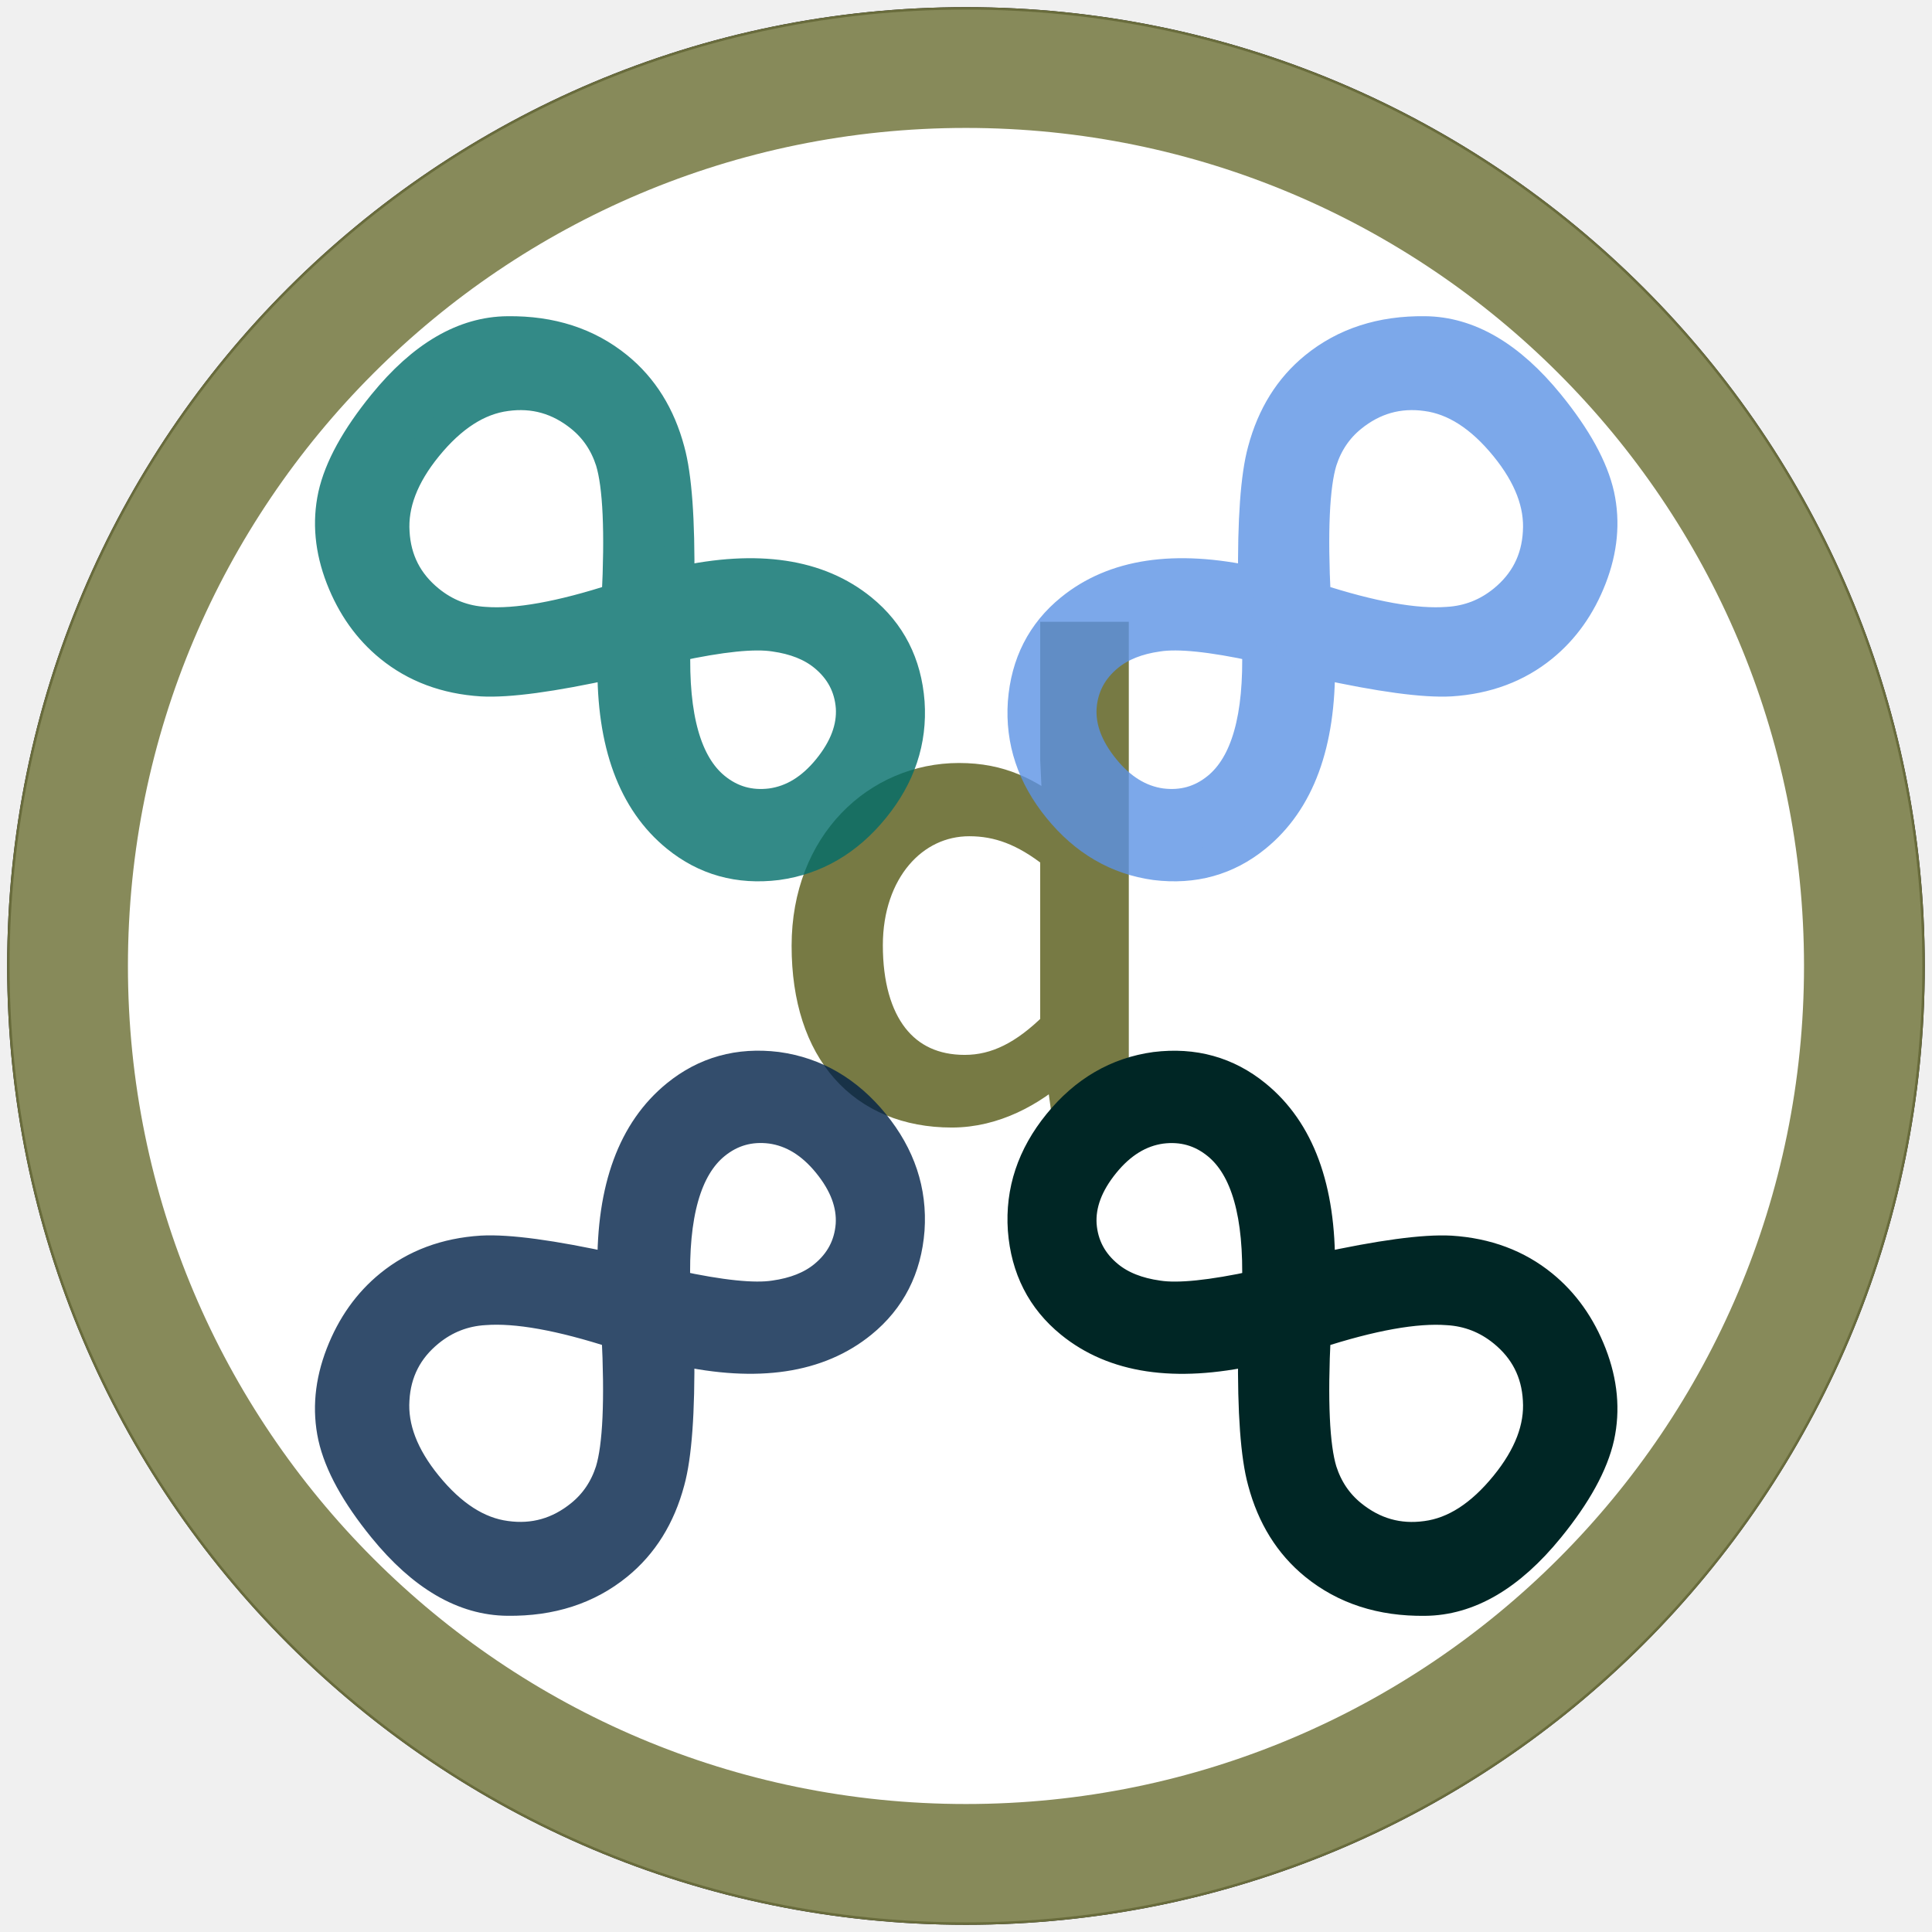
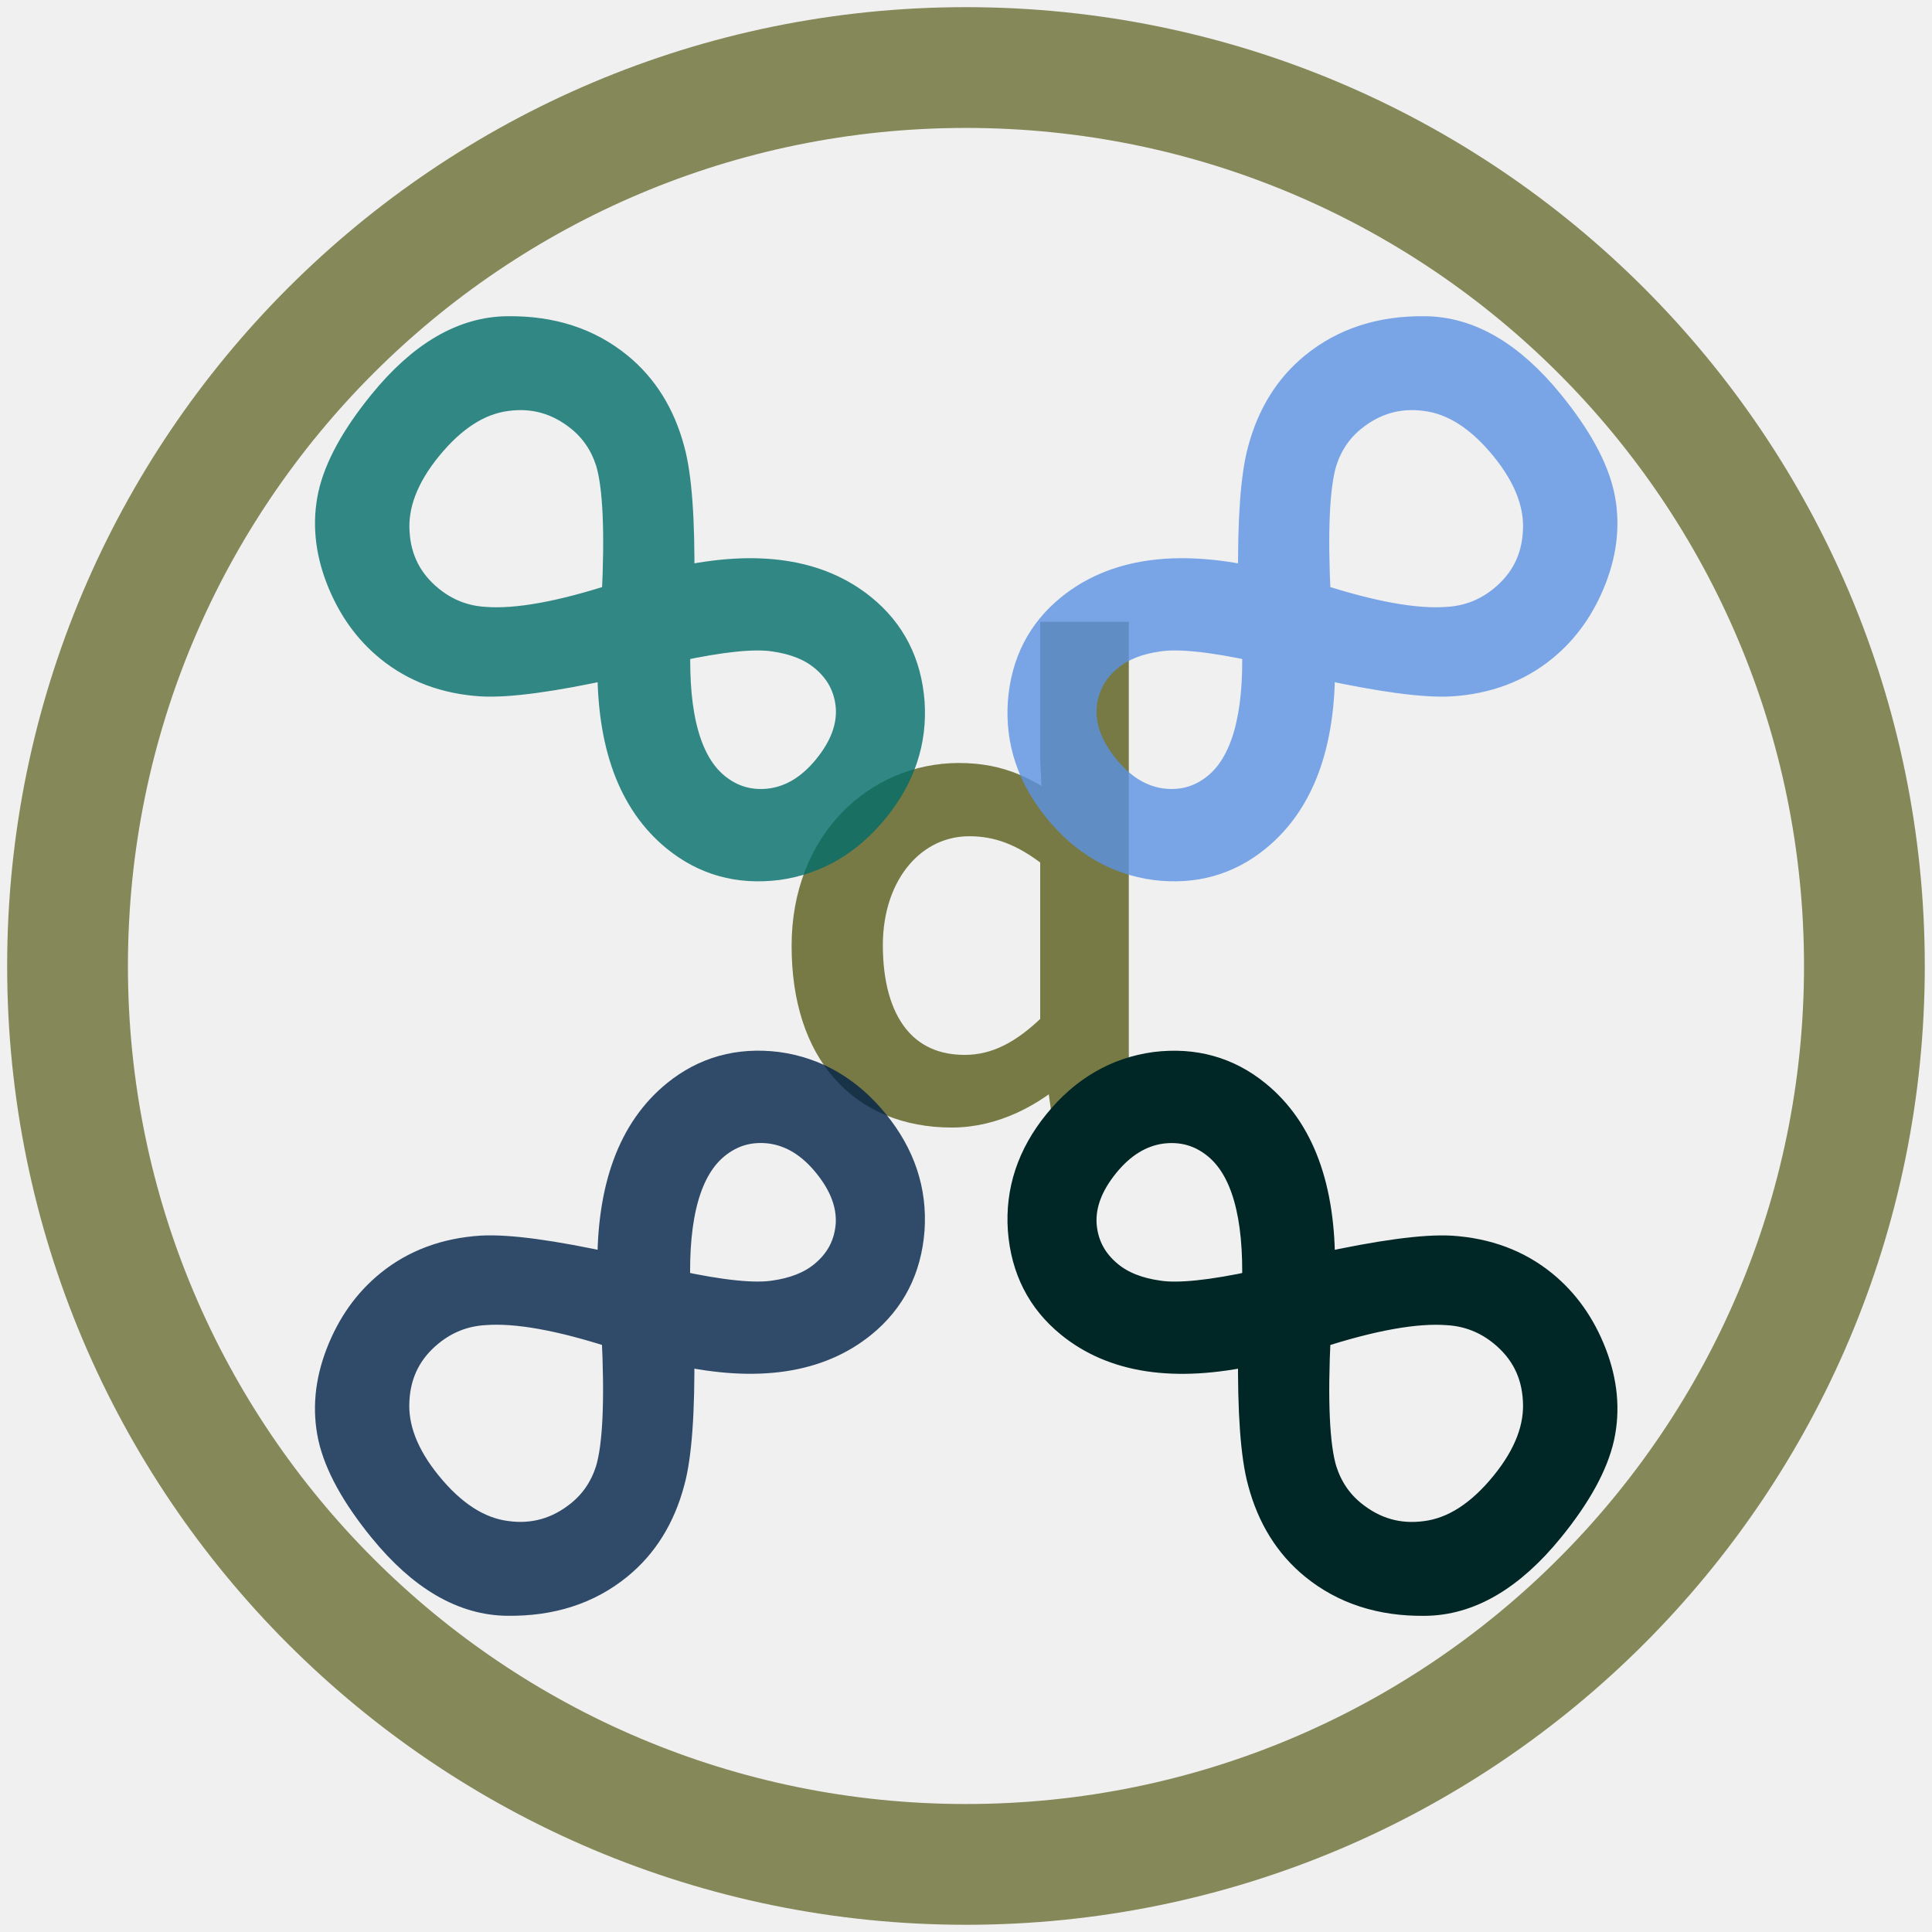
- <svg xmlns="http://www.w3.org/2000/svg" width="128" height="128" viewBox="0 0 33.867 33.867" version="1.1" id="svg6">
-   <defs id="defs6" />
-   <g style="display:inline" id="g1">
-     <ellipse style="display:inline;opacity:1;fill:#ffffff;fill-opacity:1;stroke:#000000;stroke-width:0.085;stroke-linecap:round;stroke-linejoin:round;stroke-miterlimit:0.5;paint-order:stroke fill markers" id="path7" cx="16.933" cy="16.933" rx="16.765" ry="16.765" />
-     <path style="display:inline;opacity:0.88;fill:#ffffff;fill-opacity:0;stroke:#777a44;stroke-width:2.117" d="M 31.75,16.107 A 15.749,15.749 0 0 1 16.001,31.856 15.749,15.749 0 0 1 0.252,16.107 15.749,15.749 0 0 1 16.001,0.358 15.749,15.749 0 0 1 31.75,16.107 Z" fill="none" transform="translate(0.932,0.826)" id="path1" />
+ <svg xmlns="http://www.w3.org/2000/svg" width="128" height="128" viewBox="0 0 33.867 33.867">
+   <g style="display:inline">
+     <path style="opacity:.88;fill:#fff;fill-opacity:0;stroke:#777a44;stroke-width:2.117" d="M31.75 16.107a15.749 15.749 0 0 1-15.749 15.749A15.749 15.749 0 0 1 .252 16.107 15.749 15.749 0 0 1 16.001.358 15.749 15.749 0 0 1 31.75 16.107Z" fill="none" transform="translate(.932 .826)" />
  </g>
-   <g style="font-size:10.841px;font-family:Arial;-inkscape-font-specification:Arial;display:inline;opacity:1;fill:#777a44;stroke:#777a44;stroke-width:0.509" id="g2">
-     <path d="m 15.05,19.57 c 0.704,0 1.322,-0.38 1.788,-0.835 h 0.032 l 0.087,0.694 h 0.802 v -8.63 h -0.975 v 2.266 l 0.043,1.02 c -0.52,-0.434 -0.965,-0.695 -1.659,-0.695 -1.344,0 -2.547,1.193 -2.547,3.101 0,1.962 0.954,3.079 2.428,3.079 z m 0.216,-0.824 c -1.04,0 -1.626,-0.846 -1.626,-2.266 0,-1.344 0.748,-2.255 1.702,-2.255 0.488,0 0.932,0.174 1.442,0.618 v 3.09 c -0.499,0.542 -0.976,0.813 -1.518,0.813 z" style="font-family:'Noto Sans TC';-inkscape-font-specification:'Noto Sans TC';stroke-width:0.509" transform="matrix(1.04674,0,0,0.95534,0.932,0.826)" aria-label="d" id="path2" />
+   <g style="font-size:10.841px;font-family:Arial;-inkscape-font-specification:Arial;opacity:1;fill:#777a44;stroke:#777a44;stroke-width:.509">
+     <path d="M15.05 19.57c.704 0 1.322-.38 1.788-.835h.032l.087.694h.802v-8.63h-.975v2.266l.043 1.02c-.52-.434-.965-.695-1.659-.695-1.344 0-2.547 1.193-2.547 3.101 0 1.962.954 3.079 2.428 3.079zm.216-.824c-1.04 0-1.626-.846-1.626-2.266 0-1.344.748-2.255 1.702-2.255.488 0 .932.174 1.442.618v3.09c-.499.542-.976.813-1.518.813z" style="font-family:'Noto Sans TC';-inkscape-font-specification:'Noto Sans TC';stroke-width:.509" transform="matrix(1.04674 0 0 .95534 .932 .826)" aria-label="d" />
  </g>
-   <g style="font-size:19.756px;font-family:Arial;-inkscape-font-specification:Arial;display:inline;opacity:0.8;fill:#002147;stroke:#002147;stroke-width:0.53" id="g3">
-     <path d="m 6.203,-19.918 q 1.013,-1.273 1.582,-1.678 0.772,-0.56 1.63,-0.56 1.013,0 1.891,0.733 0.888,0.734 0.888,2.364 0,1.138 -0.328,1.794 -0.328,0.646 -1.023,1.042 -0.694,0.395 -1.427,0.395 -0.859,0 -1.63,-0.55 -0.57,-0.414 -1.583,-1.688 -1.312,1.65 -2.787,1.65 -0.975,0 -1.679,-0.733 -0.694,-0.743 -0.694,-1.843 0,-1.09 0.694,-1.833 0.704,-0.742 1.679,-0.742 1.475,0 2.787,1.65 z M 6.87,-19 q 0.84,1.302 1.534,1.784 0.443,0.319 0.993,0.319 0.733,0 1.225,-0.54 0.502,-0.54 0.502,-1.525 0,-1.022 -0.511,-1.563 -0.502,-0.54 -1.254,-0.54 -0.473,0 -0.888,0.27 -0.56,0.377 -1.601,1.795 z m -1.331,0.01 q -0.772,-0.965 -1.235,-1.236 -0.463,-0.28 -0.887,-0.28 -0.56,0 -0.936,0.396 -0.367,0.396 -0.367,1.09 0,0.685 0.386,1.1 0.386,0.405 0.936,0.405 0.974,0 2.103,-1.476 z" style="stroke-width:0.53" transform="rotate(140.856,1.306,2.89)" aria-label="∞" id="path3" />
+   <g style="font-size:19.756px;font-family:Arial;-inkscape-font-specification:Arial;opacity:.8;fill:#002147;stroke:#002147;stroke-width:.53">
+     <path d="M6.203-19.918q1.013-1.273 1.582-1.678.772-.56 1.63-.56 1.013 0 1.891.733.888.734.888 2.364 0 1.138-.328 1.794-.328.646-1.023 1.042-.694.395-1.427.395-.859 0-1.63-.55-.57-.414-1.583-1.688-1.312 1.65-2.787 1.65-.975 0-1.679-.733-.694-.743-.694-1.843 0-1.09.694-1.833.704-.742 1.679-.742 1.475 0 2.787 1.65zM6.87-19q.84 1.302 1.534 1.784.443.319.993.319.733 0 1.225-.54.502-.54.502-1.525 0-1.022-.511-1.563-.502-.54-1.254-.54-.473 0-.888.27-.56.377-1.601 1.795zm-1.331.01q-.772-.965-1.235-1.236-.463-.28-.887-.28-.56 0-.936.396-.367.396-.367 1.09 0 .685.386 1.1.386.405.936.405.974 0 2.103-1.476z" style="stroke-width:.53" transform="rotate(140.856 1.306 2.89)" aria-label="∞" />
  </g>
-   <g style="font-size:19.756px;font-family:Arial;-inkscape-font-specification:Arial;display:inline;opacity:0.8;fill:#5b92e5;stroke:#5b92e5;stroke-width:0.53" id="g4">
-     <path d="m 10.106,15.82 q 1.013,-1.274 1.582,-1.68 0.772,-0.559 1.63,-0.559 1.013,0 1.891,0.733 0.888,0.734 0.888,2.364 0,1.138 -0.328,1.794 -0.328,0.646 -1.023,1.042 -0.694,0.395 -1.427,0.395 -0.859,0 -1.63,-0.55 -0.57,-0.414 -1.583,-1.688 -1.312,1.65 -2.787,1.65 -0.975,0 -1.679,-0.733 -0.694,-0.743 -0.694,-1.843 0,-1.09 0.694,-1.833 0.704,-0.742 1.679,-0.742 1.475,0 2.787,1.65 z m 0.666,0.916 q 0.84,1.302 1.534,1.784 0.443,0.319 0.993,0.319 0.733,0 1.225,-0.54 0.502,-0.54 0.502,-1.525 0,-1.022 -0.511,-1.563 -0.502,-0.54 -1.254,-0.54 -0.473,0 -0.888,0.27 -0.56,0.377 -1.601,1.795 z m -1.331,0.01 q -0.772,-0.965 -1.235,-1.235 -0.463,-0.28 -0.887,-0.28 -0.56,0 -0.936,0.395 -0.367,0.396 -0.367,1.09 0,0.685 0.386,1.1 0.386,0.405 0.936,0.405 0.974,0 2.103,-1.476 z" style="stroke-width:0.53" transform="rotate(-39.144,8.13,-3.674)" aria-label="∞" id="path4" />
+   <g style="font-size:19.756px;font-family:Arial;-inkscape-font-specification:Arial;display:inline;opacity:.8;fill:#5b92e5;stroke:#5b92e5;stroke-width:.53">
+     <path d="M10.106 15.82q1.013-1.274 1.582-1.68.772-.559 1.63-.559 1.013 0 1.891.733.888.734.888 2.364 0 1.138-.328 1.794-.328.646-1.023 1.042-.694.395-1.427.395-.859 0-1.63-.55-.57-.414-1.583-1.688-1.312 1.65-2.787 1.65-.975 0-1.679-.733-.694-.743-.694-1.843 0-1.09.694-1.833.704-.742 1.679-.742 1.475 0 2.787 1.65zm.666.916q.84 1.302 1.534 1.784.443.319.993.319.733 0 1.225-.54.502-.54.502-1.525 0-1.022-.511-1.563-.502-.54-1.254-.54-.473 0-.888.27-.56.377-1.601 1.795zm-1.331.01q-.772-.965-1.235-1.235-.463-.28-.887-.28-.56 0-.936.395-.367.396-.367 1.09 0 .685.386 1.1.386.405.936.405.974 0 2.103-1.476z" style="stroke-width:.53" transform="rotate(-39.144 8.13 -3.674)" aria-label="∞" />
  </g>
-   <g style="font-size:19.756px;font-family:Arial;-inkscape-font-specification:Arial;display:inline;opacity:1;fill:#002625;stroke:#002625;stroke-width:0.53" id="g5">
-     <path d="m 26.047,-3.766 q 1.013,-1.273 1.582,-1.678 0.772,-0.56 1.63,-0.56 1.013,0 1.891,0.733 0.888,0.734 0.888,2.364 0,1.138 -0.328,1.794 -0.328,0.646 -1.023,1.042 -0.694,0.395 -1.427,0.395 -0.859,0 -1.63,-0.55 -0.57,-0.414 -1.583,-1.688 -1.312,1.65 -2.787,1.65 -0.975,0 -1.679,-0.733 -0.694,-0.743 -0.694,-1.843 0,-1.09 0.694,-1.833 0.704,-0.742 1.679,-0.742 1.475,0 2.787,1.65 z m 0.666,0.917 q 0.84,1.302 1.534,1.784 0.443,0.319 0.993,0.319 0.733,0 1.225,-0.54 0.502,-0.54 0.502,-1.525 0,-1.022 -0.511,-1.563 -0.502,-0.54 -1.254,-0.54 -0.473,0 -0.888,0.27 -0.56,0.377 -1.601,1.795 z m -1.331,0.01 q -0.772,-0.965 -1.235,-1.235 -0.463,-0.28 -0.887,-0.28 -0.56,0 -0.936,0.395 -0.367,0.396 -0.367,1.09 0,0.685 0.386,1.1 0.386,0.405 0.936,0.405 0.974,0 2.103,-1.476 z" style="stroke-width:0.53" transform="matrix(0.7755618,0.6312716,0.6312716,-0.7755618,4.144199,4.307714)" aria-label="∞" id="path5" />
+   <g style="font-size:19.756px;font-family:Arial;-inkscape-font-specification:Arial;display:inline;opacity:1;fill:#002625;stroke:#002625;stroke-width:.53">
+     <path d="M26.047-3.766q1.013-1.273 1.582-1.678.772-.56 1.63-.56 1.013 0 1.891.733.888.734.888 2.364 0 1.138-.328 1.794-.328.646-1.023 1.042-.694.395-1.427.395-.859 0-1.63-.55-.57-.414-1.583-1.688-1.312 1.65-2.787 1.65-.975 0-1.679-.733-.694-.743-.694-1.843 0-1.09.694-1.833.704-.742 1.679-.742 1.475 0 2.787 1.65zm.666.917q.84 1.302 1.534 1.784.443.319.993.319.733 0 1.225-.54.502-.54.502-1.525 0-1.022-.511-1.563-.502-.54-1.254-.54-.473 0-.888.27-.56.377-1.601 1.795zm-1.331.01q-.772-.965-1.235-1.235-.463-.28-.887-.28-.56 0-.936.395-.367.396-.367 1.09 0 .685.386 1.1.386.405.936.405.974 0 2.103-1.476z" style="stroke-width:.53" transform="scale(1 -1) rotate(-39.144 -3.986 -7.982)" aria-label="∞" />
  </g>
-   <g style="font-size:19.756px;font-family:Arial;-inkscape-font-specification:Arial;display:inline;opacity:0.8;fill:#006d69;stroke:#006d69;stroke-width:0.53" id="g6">
-     <path d="m -9.738,-0.333 q 1.013,-1.273 1.582,-1.678 0.772,-0.56 1.63,-0.56 1.013,0 1.891,0.733 0.888,0.734 0.888,2.364 0,1.138 -0.328,1.794 -0.328,0.646 -1.023,1.042 -0.694,0.395 -1.427,0.395 -0.859,0 -1.63,-0.55 -0.57,-0.414 -1.583,-1.688 -1.312,1.65 -2.787,1.65 -0.975,0 -1.679,-0.733 -0.694,-0.743 -0.694,-1.843 0,-1.09 0.694,-1.833 0.704,-0.742 1.679,-0.742 1.475,0 2.787,1.65 z m 0.666,0.917 q 0.84,1.302 1.534,1.784 0.443,0.319 0.993,0.319 0.733,0 1.225,-0.54 0.502,-0.54 0.502,-1.525 0,-1.022 -0.511,-1.563 -0.502,-0.54 -1.254,-0.54 -0.473,0 -0.888,0.27 -0.56,0.377 -1.601,1.795 z m -1.331,0.01 q -0.772,-0.965 -1.235,-1.235 -0.463,-0.28 -0.887,-0.28 -0.56,0 -0.936,0.395 -0.367,0.396 -0.367,1.09 0,0.685 0.386,1.1 0.386,0.405 0.936,0.405 0.974,0 2.103,-1.476 z" style="stroke-width:0.53" transform="matrix(-0.7755618,-0.6312716,-0.6312716,0.7755618,4.144199,4.307714)" aria-label="∞" id="path6" />
+   <g style="font-size:19.756px;font-family:Arial;-inkscape-font-specification:Arial;display:inline;opacity:.8;fill:#006d69;stroke:#006d69;stroke-width:.53">
+     <path d="M-9.738-.333q1.013-1.273 1.582-1.678.772-.56 1.63-.56 1.013 0 1.891.733.888.734.888 2.364 0 1.138-.328 1.794-.328.646-1.023 1.042-.694.395-1.427.395-.859 0-1.63-.55-.57-.414-1.583-1.688-1.312 1.65-2.787 1.65-.975 0-1.679-.733-.694-.743-.694-1.843 0-1.09.694-1.833.704-.742 1.679-.742 1.475 0 2.787 1.65zm.666.917q.84 1.302 1.534 1.784.443.319.993.319.733 0 1.225-.54.502-.54.502-1.525 0-1.022-.511-1.563-.502-.54-1.254-.54-.473 0-.888.27-.56.377-1.601 1.795zm-1.331.01q-.772-.965-1.235-1.235-.463-.28-.887-.28-.56 0-.936.395-.367.396-.367 1.09 0 .685.386 1.1.386.405.936.405.974 0 2.103-1.476z" style="stroke-width:.53" transform="scale(-1 1) rotate(-39.144 3.986 7.982)" aria-label="∞" />
  </g>
</svg>
